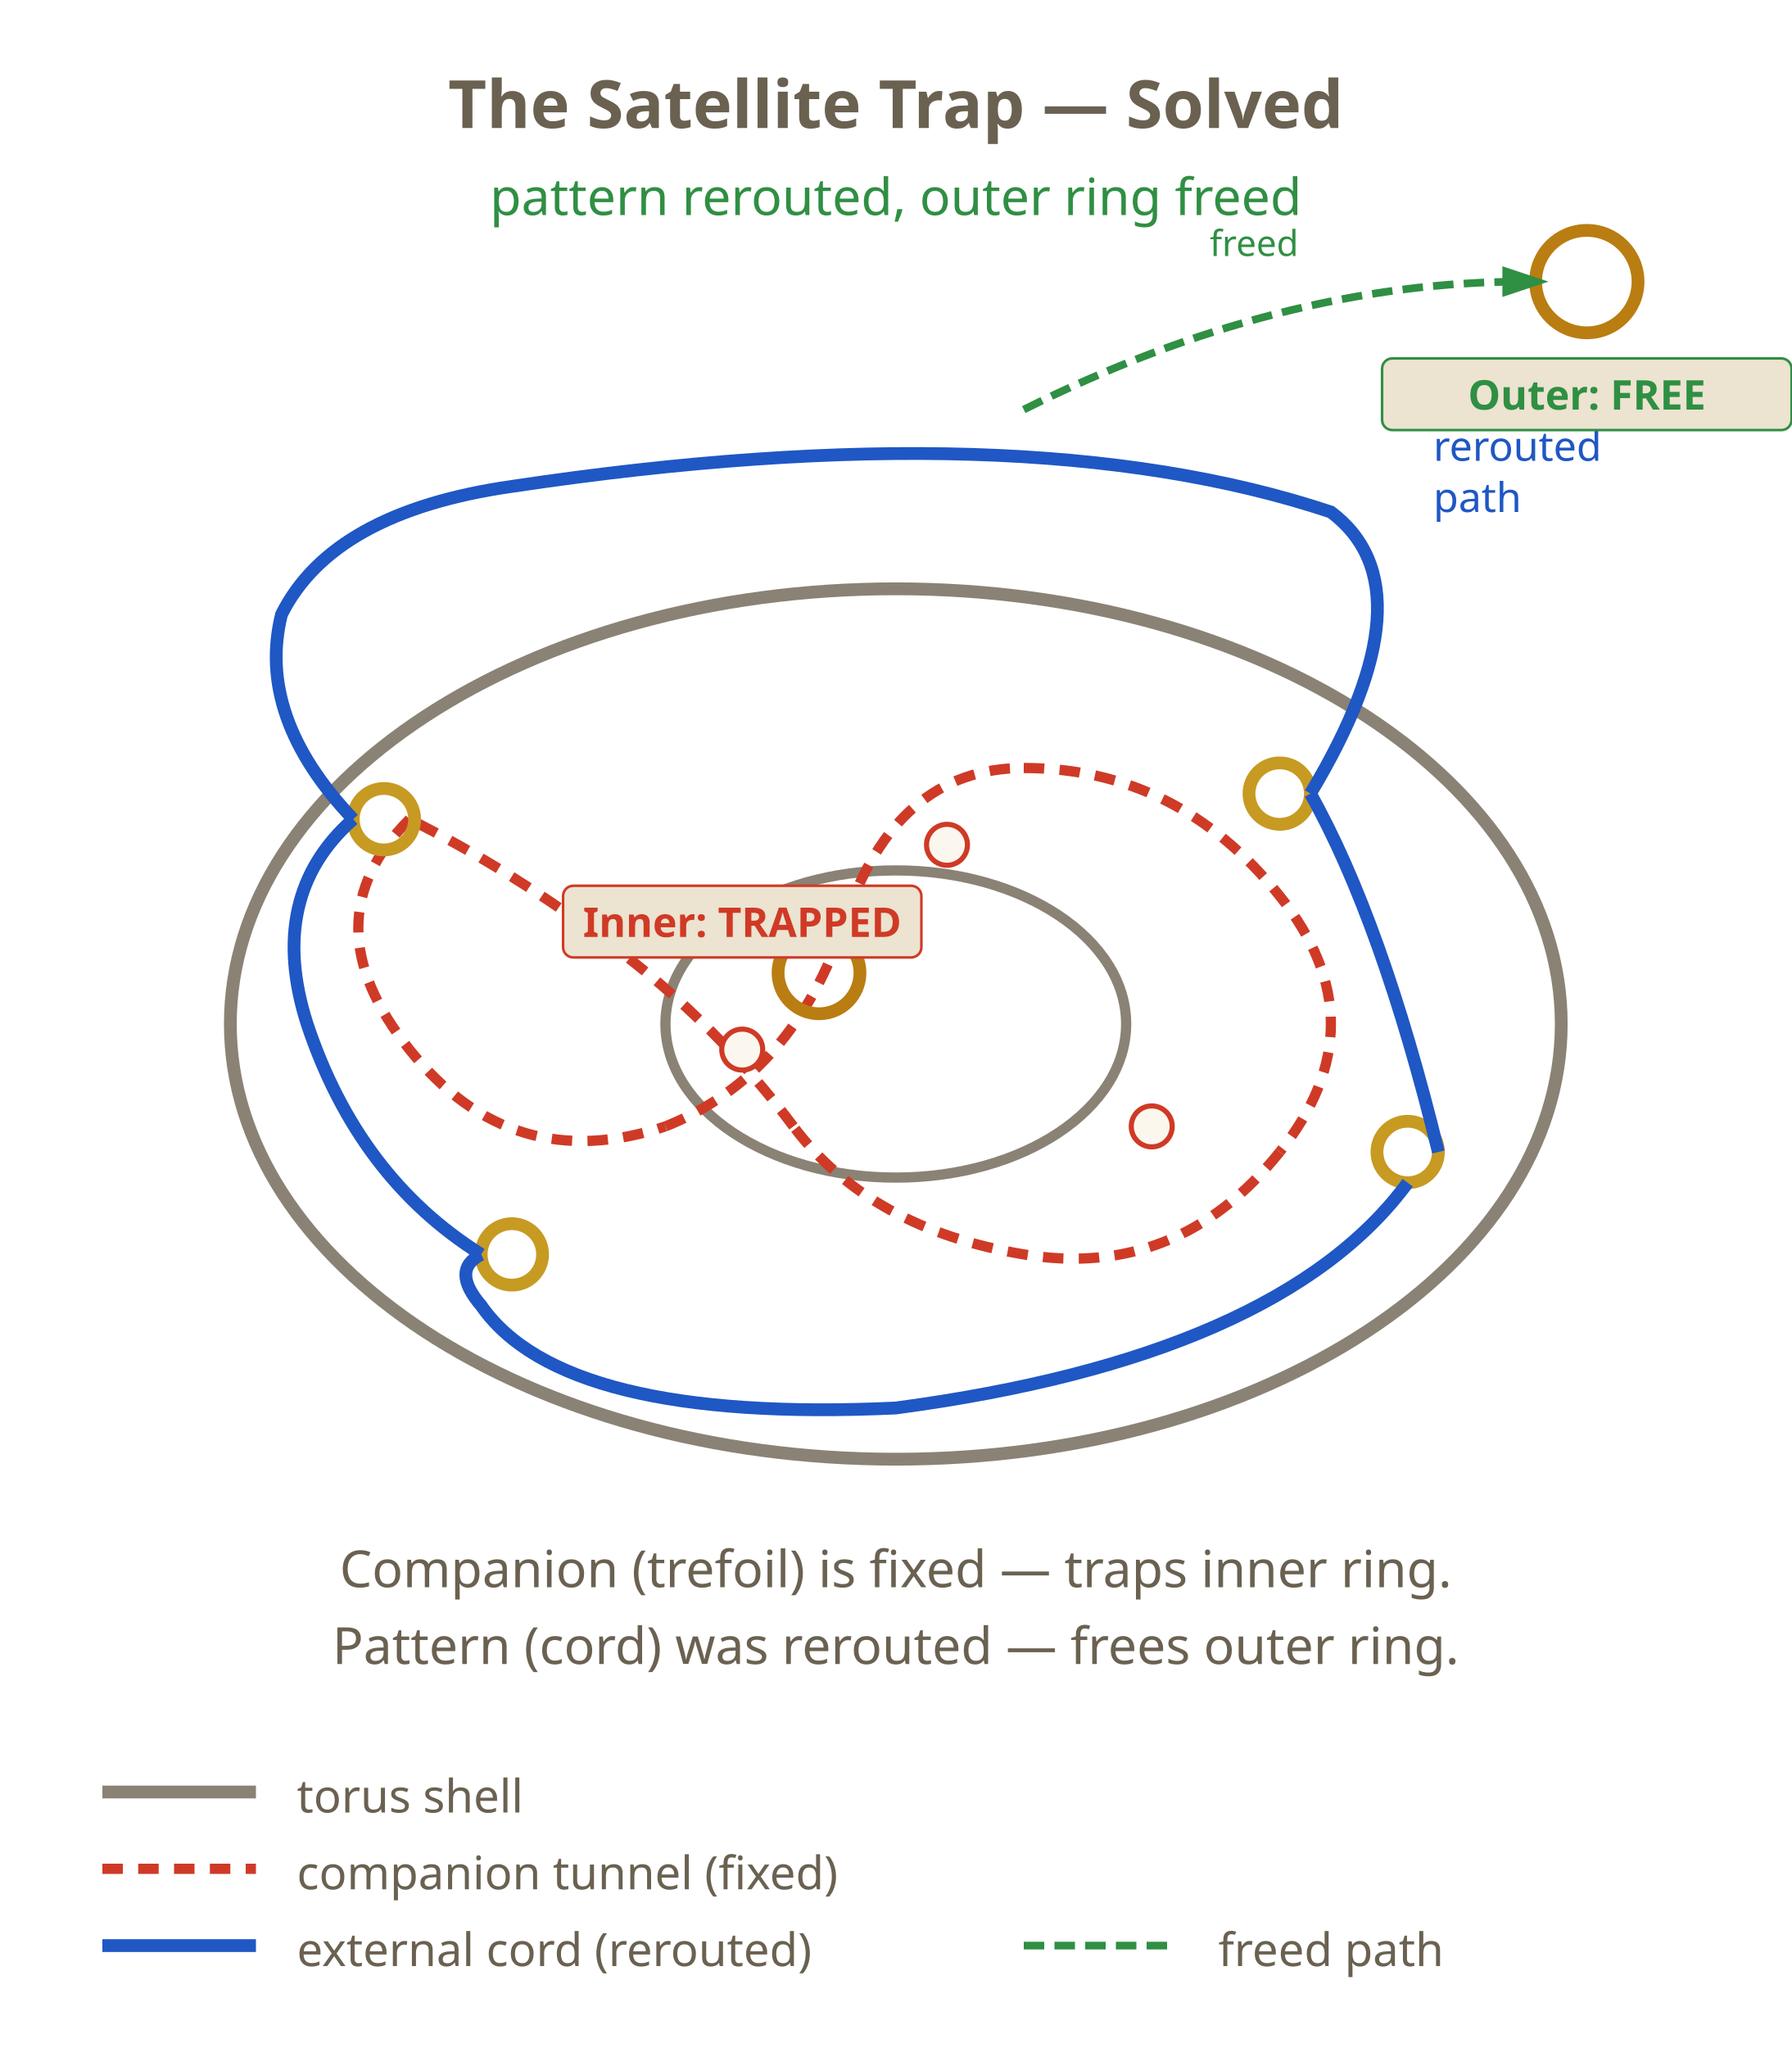
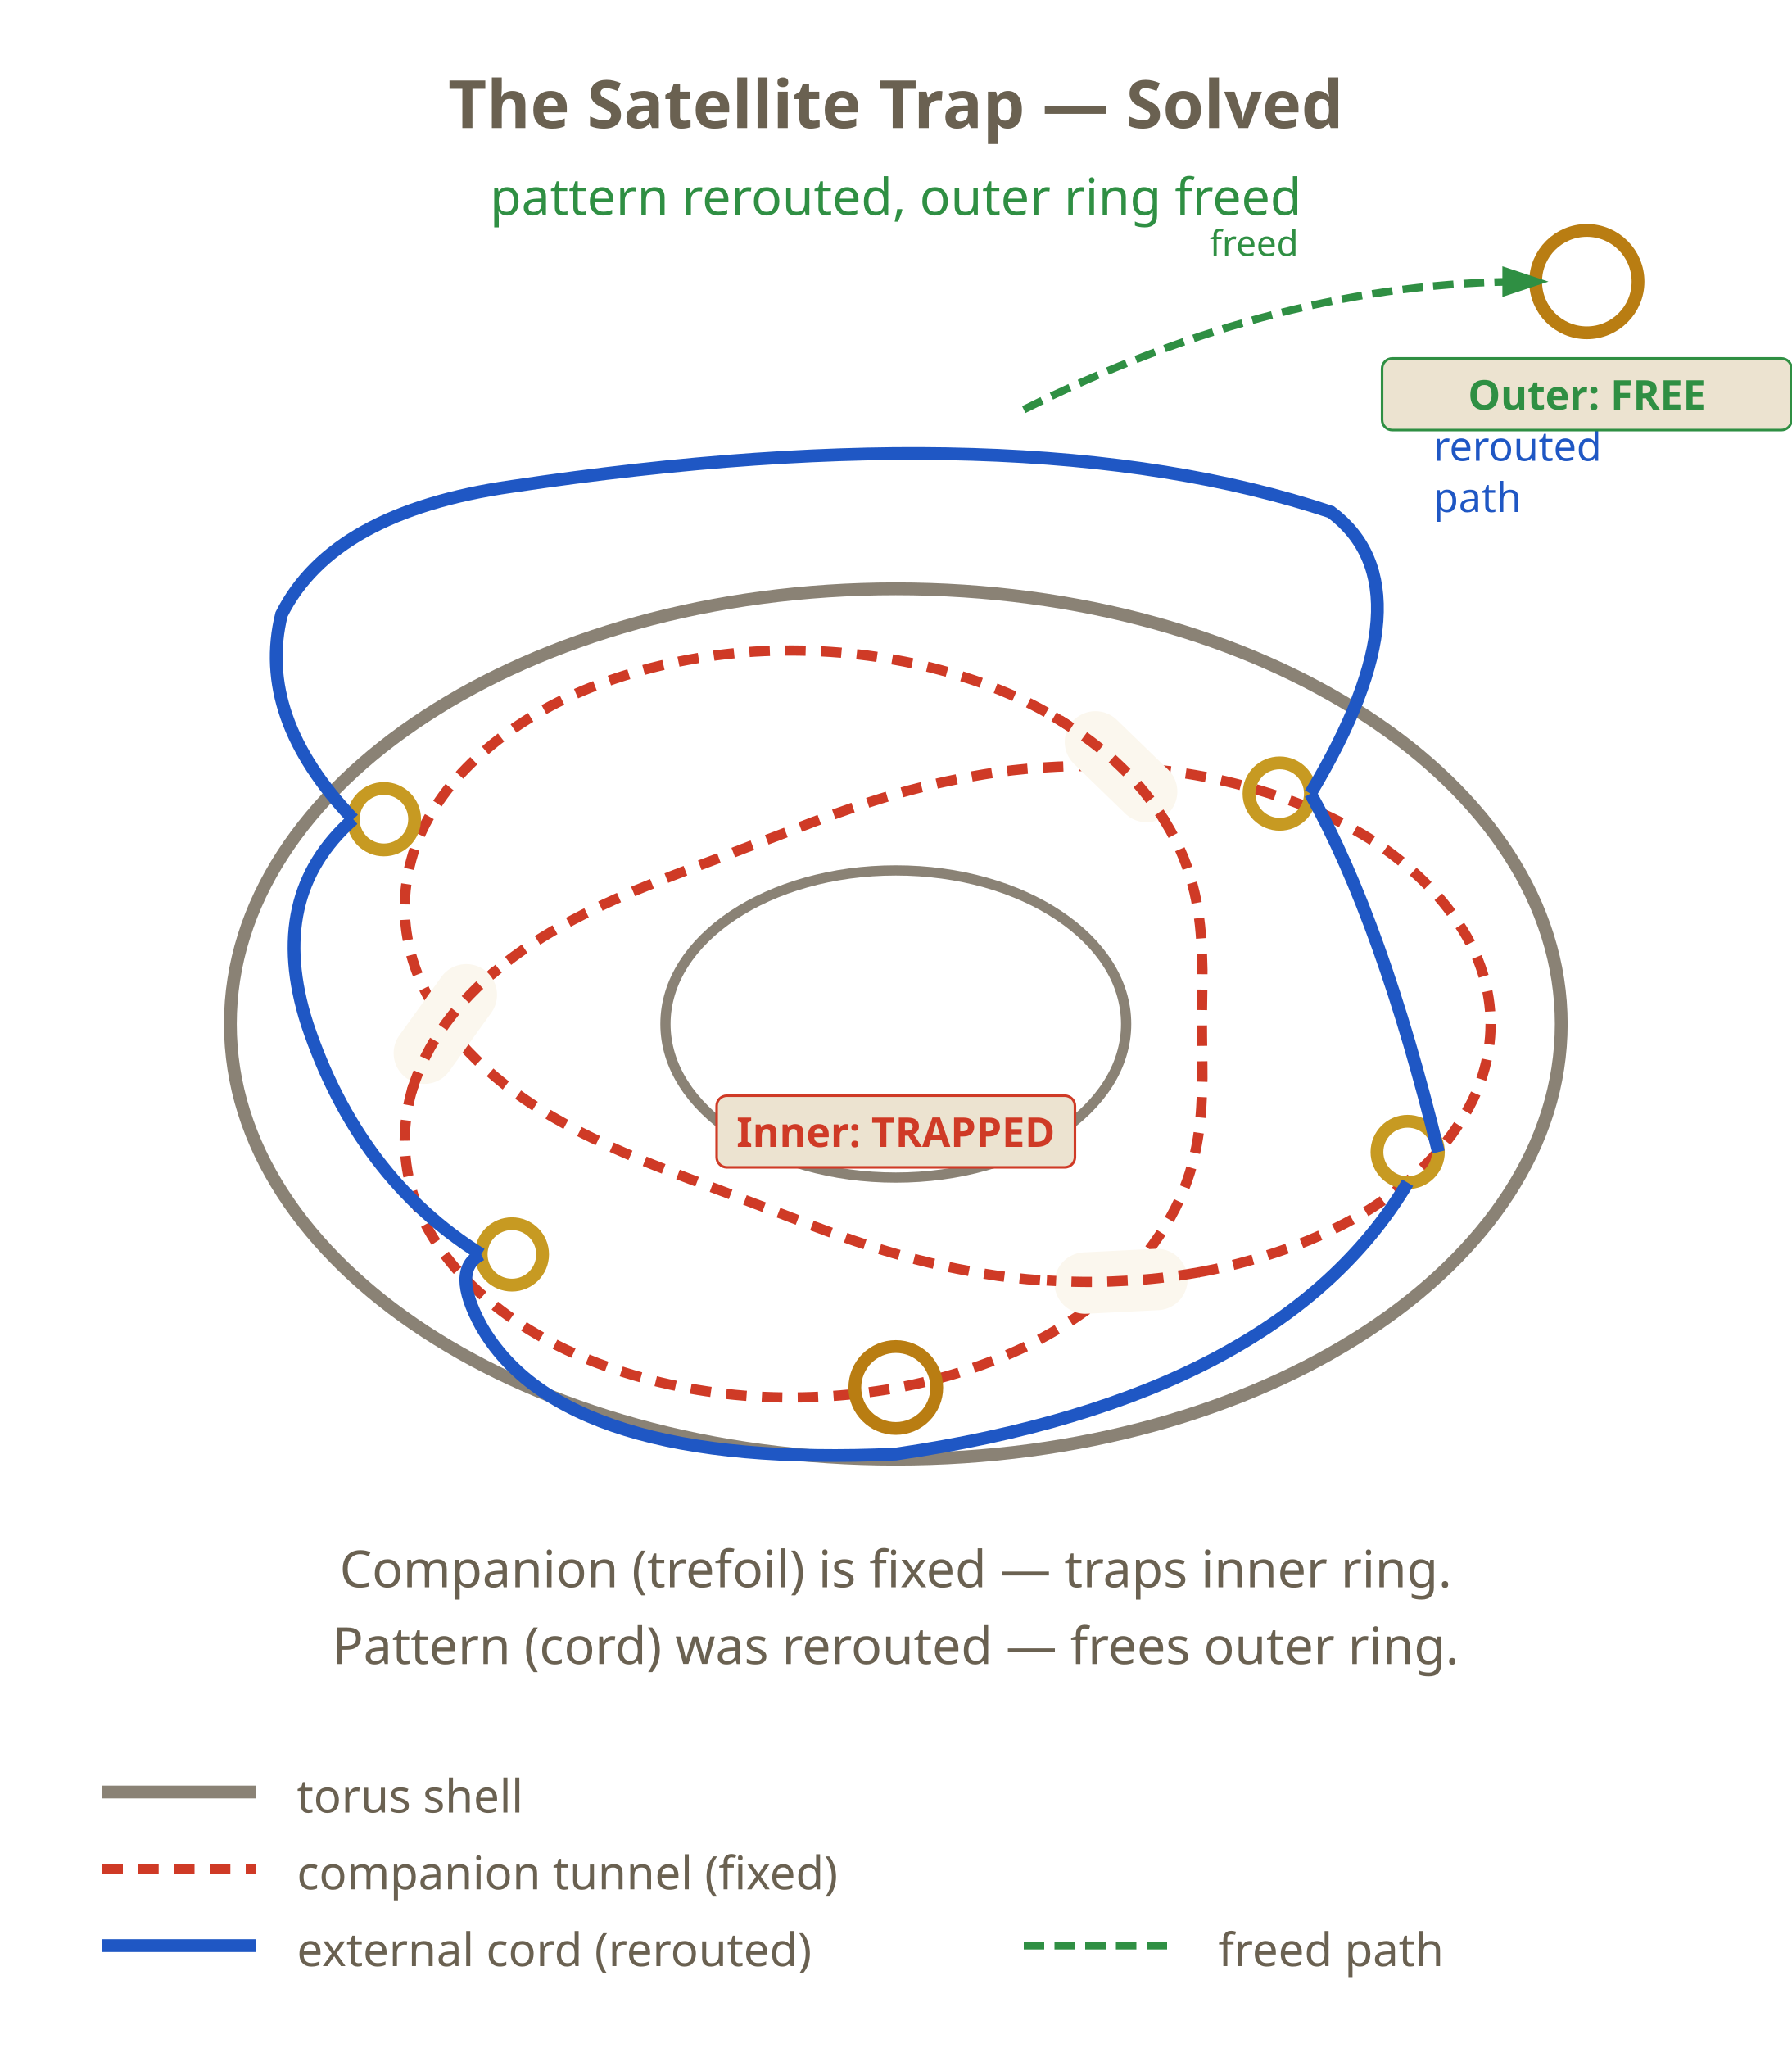
<svg xmlns="http://www.w3.org/2000/svg" role="img" viewBox="0 0 350 400">
  <defs>
    <marker id="freeArrow" markerWidth="6" markerHeight="4" refX="3" refY="2" orient="auto" markerUnits="strokeWidth">
      <path d="M 0,0 L 6,2 L 0,4 Z" fill="var(--dia-pos, #2f8f43)" />
    </marker>
  </defs>
  <text x="175" y="25" text-anchor="middle" font-family="system-ui, sans-serif" font-size="13" fill="var(--dia-inksoft, #6a6151)" font-weight="bold">The Satellite Trap — Solved</text>
  <text x="175" y="42" text-anchor="middle" font-family="system-ui, sans-serif" font-size="10" fill="var(--dia-pos, #2f8f43)">pattern rerouted, outer ring freed</text>
  <ellipse cx="175" cy="200" rx="130" ry="85" fill="none" stroke="var(--dia-rigid, #8a8275)" stroke-width="2.5" />
  <ellipse cx="175" cy="200" rx="45" ry="30" fill="none" stroke="var(--dia-rigid, #8a8275)" stroke-width="2" />
-   <path d="M 80,160 Q 60,180 80,205 Q 100,230 130,220" fill="none" stroke="var(--dia-neg, #cf3a26)" stroke-width="2" stroke-dasharray="4,3" />
-   <path d="M 130,220 Q 155,210 165,180 Q 175,150 200,150" fill="none" stroke="var(--dia-neg, #cf3a26)" stroke-width="2" stroke-dasharray="4,3" />
-   <path d="M 200,150 Q 230,150 250,175 Q 270,200 250,225" fill="none" stroke="var(--dia-neg, #cf3a26)" stroke-width="2" stroke-dasharray="4,3" />
-   <path d="M 250,225 Q 230,250 200,245 Q 170,240 155,220" fill="none" stroke="var(--dia-neg, #cf3a26)" stroke-width="2" stroke-dasharray="4,3" />
-   <path d="M 155,220 Q 140,200 120,185 Q 100,170 80,160" fill="none" stroke="var(--dia-neg, #cf3a26)" stroke-width="2" stroke-dasharray="4,3" />
-   <circle cx="145" cy="205" r="4" fill="var(--dia-surface, #fbf7ee)" stroke="var(--dia-neg, #cf3a26)" stroke-width="1" />
-   <circle cx="185" cy="165" r="4" fill="var(--dia-surface, #fbf7ee)" stroke="var(--dia-neg, #cf3a26)" stroke-width="1" />
-   <circle cx="225" cy="220" r="4" fill="var(--dia-surface, #fbf7ee)" stroke="var(--dia-neg, #cf3a26)" stroke-width="1" />
+   <path d="M 291.2,200 C 291.2,206.7 289.1,213.4 285.1,219.4 C 281.2,225.5 275.4,231 268.5,235.6 C 261.5,240.1 253.3,243.6 244.8,246 C 236.3,248.5 227.5,249.8 219,250.2 C 210.5,250.7 202.4,250.2 195,249.2 C 187.6,248.1 180.9,246.6 175,244.9 C 169.1,243.2 163.8,241.3 159,239.5 C 154.1,237.6 149.6,235.9 145.1,234.2 C 140.6,232.4 136,230.8 131.2,228.9 C 126.3,227 121.3,225 116,222.4 C 110.8,219.9 105.4,216.9 100.4,213.2 C 95.4,209.5 90.7,205.1 87,200 C 83.3,194.9 80.6,189.2 79.6,183.2 C 78.5,177.1 79.1,170.7 81.5,164.4 C 84,158.2 88.3,152.2 94.4,146.9 C 100.4,141.6 108.1,137 116.9,133.7 C 125.7,130.4 135.5,128.2 145.5,127.4 C 155.5,126.6 165.6,127.2 175,128.9 C 184.4,130.6 193.1,133.5 200.6,137.1 C 208,140.8 214.2,145.1 219,149.8 C 223.8,154.4 227.2,159.3 229.6,164 C 232,168.7 233.3,173.3 234,177.6 C 234.7,181.8 234.8,185.7 234.9,189.4 C 234.9,193.1 234.8,196.6 234.8,200 C 234.8,203.4 234.9,206.9 234.9,210.6 C 234.8,214.3 234.7,218.2 234,222.4 C 233.3,226.7 232,231.3 229.6,236 C 227.2,240.7 223.8,245.6 219,250.2 C 214.2,254.9 208,259.2 200.6,262.9 C 193.1,266.5 184.4,269.4 175,271.1 C 165.6,272.8 155.5,273.4 145.5,272.6 C 135.5,271.8 125.7,269.6 116.9,266.3 C 108.1,263 100.4,258.4 94.4,253.1 C 88.3,247.8 84,241.8 81.5,235.6 C 79.1,229.3 78.5,222.9 79.6,216.8 C 80.6,210.8 83.3,205.1 87,200 C 90.7,194.9 95.4,190.5 100.4,186.8 C 105.4,183.1 110.8,180.1 116,177.6 C 121.3,175 126.3,173 131.2,171.1 C 136,169.2 140.6,167.6 145.1,165.8 C 149.6,164.1 154.1,162.4 159,160.5 C 163.8,158.7 169.1,156.8 175,155.1 C 180.9,153.4 187.6,151.9 195,150.8 C 202.4,149.8 210.5,149.3 219,149.8 C 227.5,150.2 236.3,151.5 244.8,154 C 253.3,156.4 261.5,159.9 268.5,164.4 C 275.4,169 281.2,174.5 285.1,180.6 C 289.1,186.6 291.2,193.3 291.2,200 Z" fill="none" stroke="var(--dia-neg, #cf3a26)" stroke-width="2" stroke-dasharray="4,3" />
+   <line x1="226" y1="249.9" x2="212" y2="250.6" stroke="var(--dia-surface, #fbf7ee)" stroke-width="12" stroke-linecap="round" />
+   <path d="M 234.2,248.5 C 229.1,249.4 224,250 219,250.2 C 214,250.5 209.1,250.4 204.5,250.1" fill="none" stroke="var(--dia-neg, #cf3a26)" stroke-width="2" stroke-dasharray="4,3" />
+   <line x1="82.9" y1="205.7" x2="91.1" y2="194.3" stroke="var(--dia-surface, #fbf7ee)" stroke-width="12" stroke-linecap="round" />
+   <path d="M 80.4,213.2 C 81.8,208.5 84.1,204 87,200 C 89.9,196 93.5,192.3 97.4,189.2" fill="none" stroke="var(--dia-neg, #cf3a26)" stroke-width="2" stroke-dasharray="4,3" />
+   <line x1="214" y1="144.9" x2="224" y2="154.6" stroke="var(--dia-surface, #fbf7ee)" stroke-width="12" stroke-linecap="round" />
+   <path d="M 205.9,140 C 211,143 215.4,146.3 219,149.8 C 222.6,153.2 225.4,156.9 227.6,160.4" fill="none" stroke="var(--dia-neg, #cf3a26)" stroke-width="2" stroke-dasharray="4,3" />
  <circle cx="75" cy="160" r="6" fill="none" stroke="var(--dia-gold, #c79a22)" stroke-width="2.5" />
  <circle cx="250" cy="155" r="6" fill="none" stroke="var(--dia-gold, #c79a22)" stroke-width="2.5" />
  <circle cx="275" cy="225" r="6" fill="none" stroke="var(--dia-gold, #c79a22)" stroke-width="2.5" />
  <circle cx="100" cy="245" r="6" fill="none" stroke="var(--dia-gold, #c79a22)" stroke-width="2.5" />
  <path d="M 69,160 Q 50,140 55,120 Q 65,100 100,95 Q 200,80 260,100 Q 280,115 256,155" fill="none" stroke="var(--dia-cord, #1f57c4)" stroke-width="2.5" />
  <path d="M 256,155 Q 270,180 281,225" fill="none" stroke="var(--dia-cord, #1f57c4)" stroke-width="2.5" />
-   <path d="M 275,231 Q 250,265 175,275 Q 110,278 94,255 Q 88,248 94,245" fill="none" stroke="var(--dia-cord, #1f57c4)" stroke-width="2.5" />
+   <path d="M 275,231 Q 250,273 175,284 Q 110,287 94,259 Q 88,248 94,245" fill="none" stroke="var(--dia-cord, #1f57c4)" stroke-width="2.5" />
  <path d="M 94,245 Q 70,230 60,200 Q 52,175 69,160" fill="none" stroke="var(--dia-cord, #1f57c4)" stroke-width="2.5" />
  <text x="280" y="90" font-family="system-ui, sans-serif" font-size="8" fill="var(--dia-cord, #1f57c4)">rerouted</text>
  <text x="280" y="100" font-family="system-ui, sans-serif" font-size="8" fill="var(--dia-cord, #1f57c4)">path</text>
-   <circle cx="160" cy="190" r="8" fill="none" stroke="var(--dia-ring, #b97d12)" stroke-width="2.5" />
-   <rect x="110" y="173" width="70" height="14" rx="2" fill="var(--dia-wash, #ece3d0)" stroke="var(--dia-neg, #cf3a26)" stroke-width="0.5" />
-   <text x="145" y="183" text-anchor="middle" font-family="system-ui, sans-serif" font-size="8" fill="var(--dia-neg, #cf3a26)" font-weight="bold">Inner: TRAPPED</text>
+   <circle cx="175" cy="271" r="8" fill="none" stroke="var(--dia-ring, #b97d12)" stroke-width="2.5" />
+   <rect x="140" y="214" width="70" height="14" rx="2" fill="var(--dia-wash, #ece3d0)" stroke="var(--dia-neg, #cf3a26)" stroke-width="0.5" />
+   <text x="175" y="224" text-anchor="middle" font-family="system-ui, sans-serif" font-size="8" fill="var(--dia-neg, #cf3a26)" font-weight="bold">Inner: TRAPPED</text>
  <circle cx="310" cy="55" r="10" fill="none" stroke="var(--dia-ring, #b97d12)" stroke-width="2.5" />
  <rect x="270" y="70" width="80" height="14" rx="2" fill="var(--dia-wash, #ece3d0)" stroke="var(--dia-pos, #2f8f43)" stroke-width="0.5" />
  <text x="310" y="80" text-anchor="middle" font-family="system-ui, sans-serif" font-size="8" fill="var(--dia-pos, #2f8f43)" font-weight="bold">Outer: FREE</text>
  <path d="M 200,80 Q 250,55 298,55" fill="none" stroke="var(--dia-pos, #2f8f43)" stroke-width="1.5" stroke-dasharray="4,2" marker-end="url(#freeArrow)" />
  <text x="245" y="50" text-anchor="middle" font-family="system-ui, sans-serif" font-size="7" fill="var(--dia-pos, #2f8f43)">freed</text>
  <text x="175" y="310" text-anchor="middle" font-family="system-ui, sans-serif" font-size="10" fill="var(--dia-inksoft, #6a6151)">Companion (trefoil) is fixed — traps inner ring.</text>
  <text x="175" y="325" text-anchor="middle" font-family="system-ui, sans-serif" font-size="10" fill="var(--dia-inksoft, #6a6151)">Pattern (cord) was rerouted — frees outer ring.</text>
  <line x1="20" y1="350" x2="50" y2="350" stroke="var(--dia-rigid, #8a8275)" stroke-width="2.5" />
  <text x="58" y="354" font-family="system-ui, sans-serif" font-size="9" fill="var(--dia-inksoft, #6a6151)">torus shell</text>
  <line x1="20" y1="365" x2="50" y2="365" stroke="var(--dia-neg, #cf3a26)" stroke-width="2" stroke-dasharray="4,3" />
  <text x="58" y="369" font-family="system-ui, sans-serif" font-size="9" fill="var(--dia-inksoft, #6a6151)">companion tunnel (fixed)</text>
  <line x1="20" y1="380" x2="50" y2="380" stroke="var(--dia-cord, #1f57c4)" stroke-width="2.5" />
  <text x="58" y="384" font-family="system-ui, sans-serif" font-size="9" fill="var(--dia-inksoft, #6a6151)">external cord (rerouted)</text>
  <line x1="200" y1="380" x2="230" y2="380" stroke="var(--dia-pos, #2f8f43)" stroke-width="1.5" stroke-dasharray="4,2" />
  <text x="238" y="384" font-family="system-ui, sans-serif" font-size="9" fill="var(--dia-inksoft, #6a6151)">freed path</text>
</svg>
